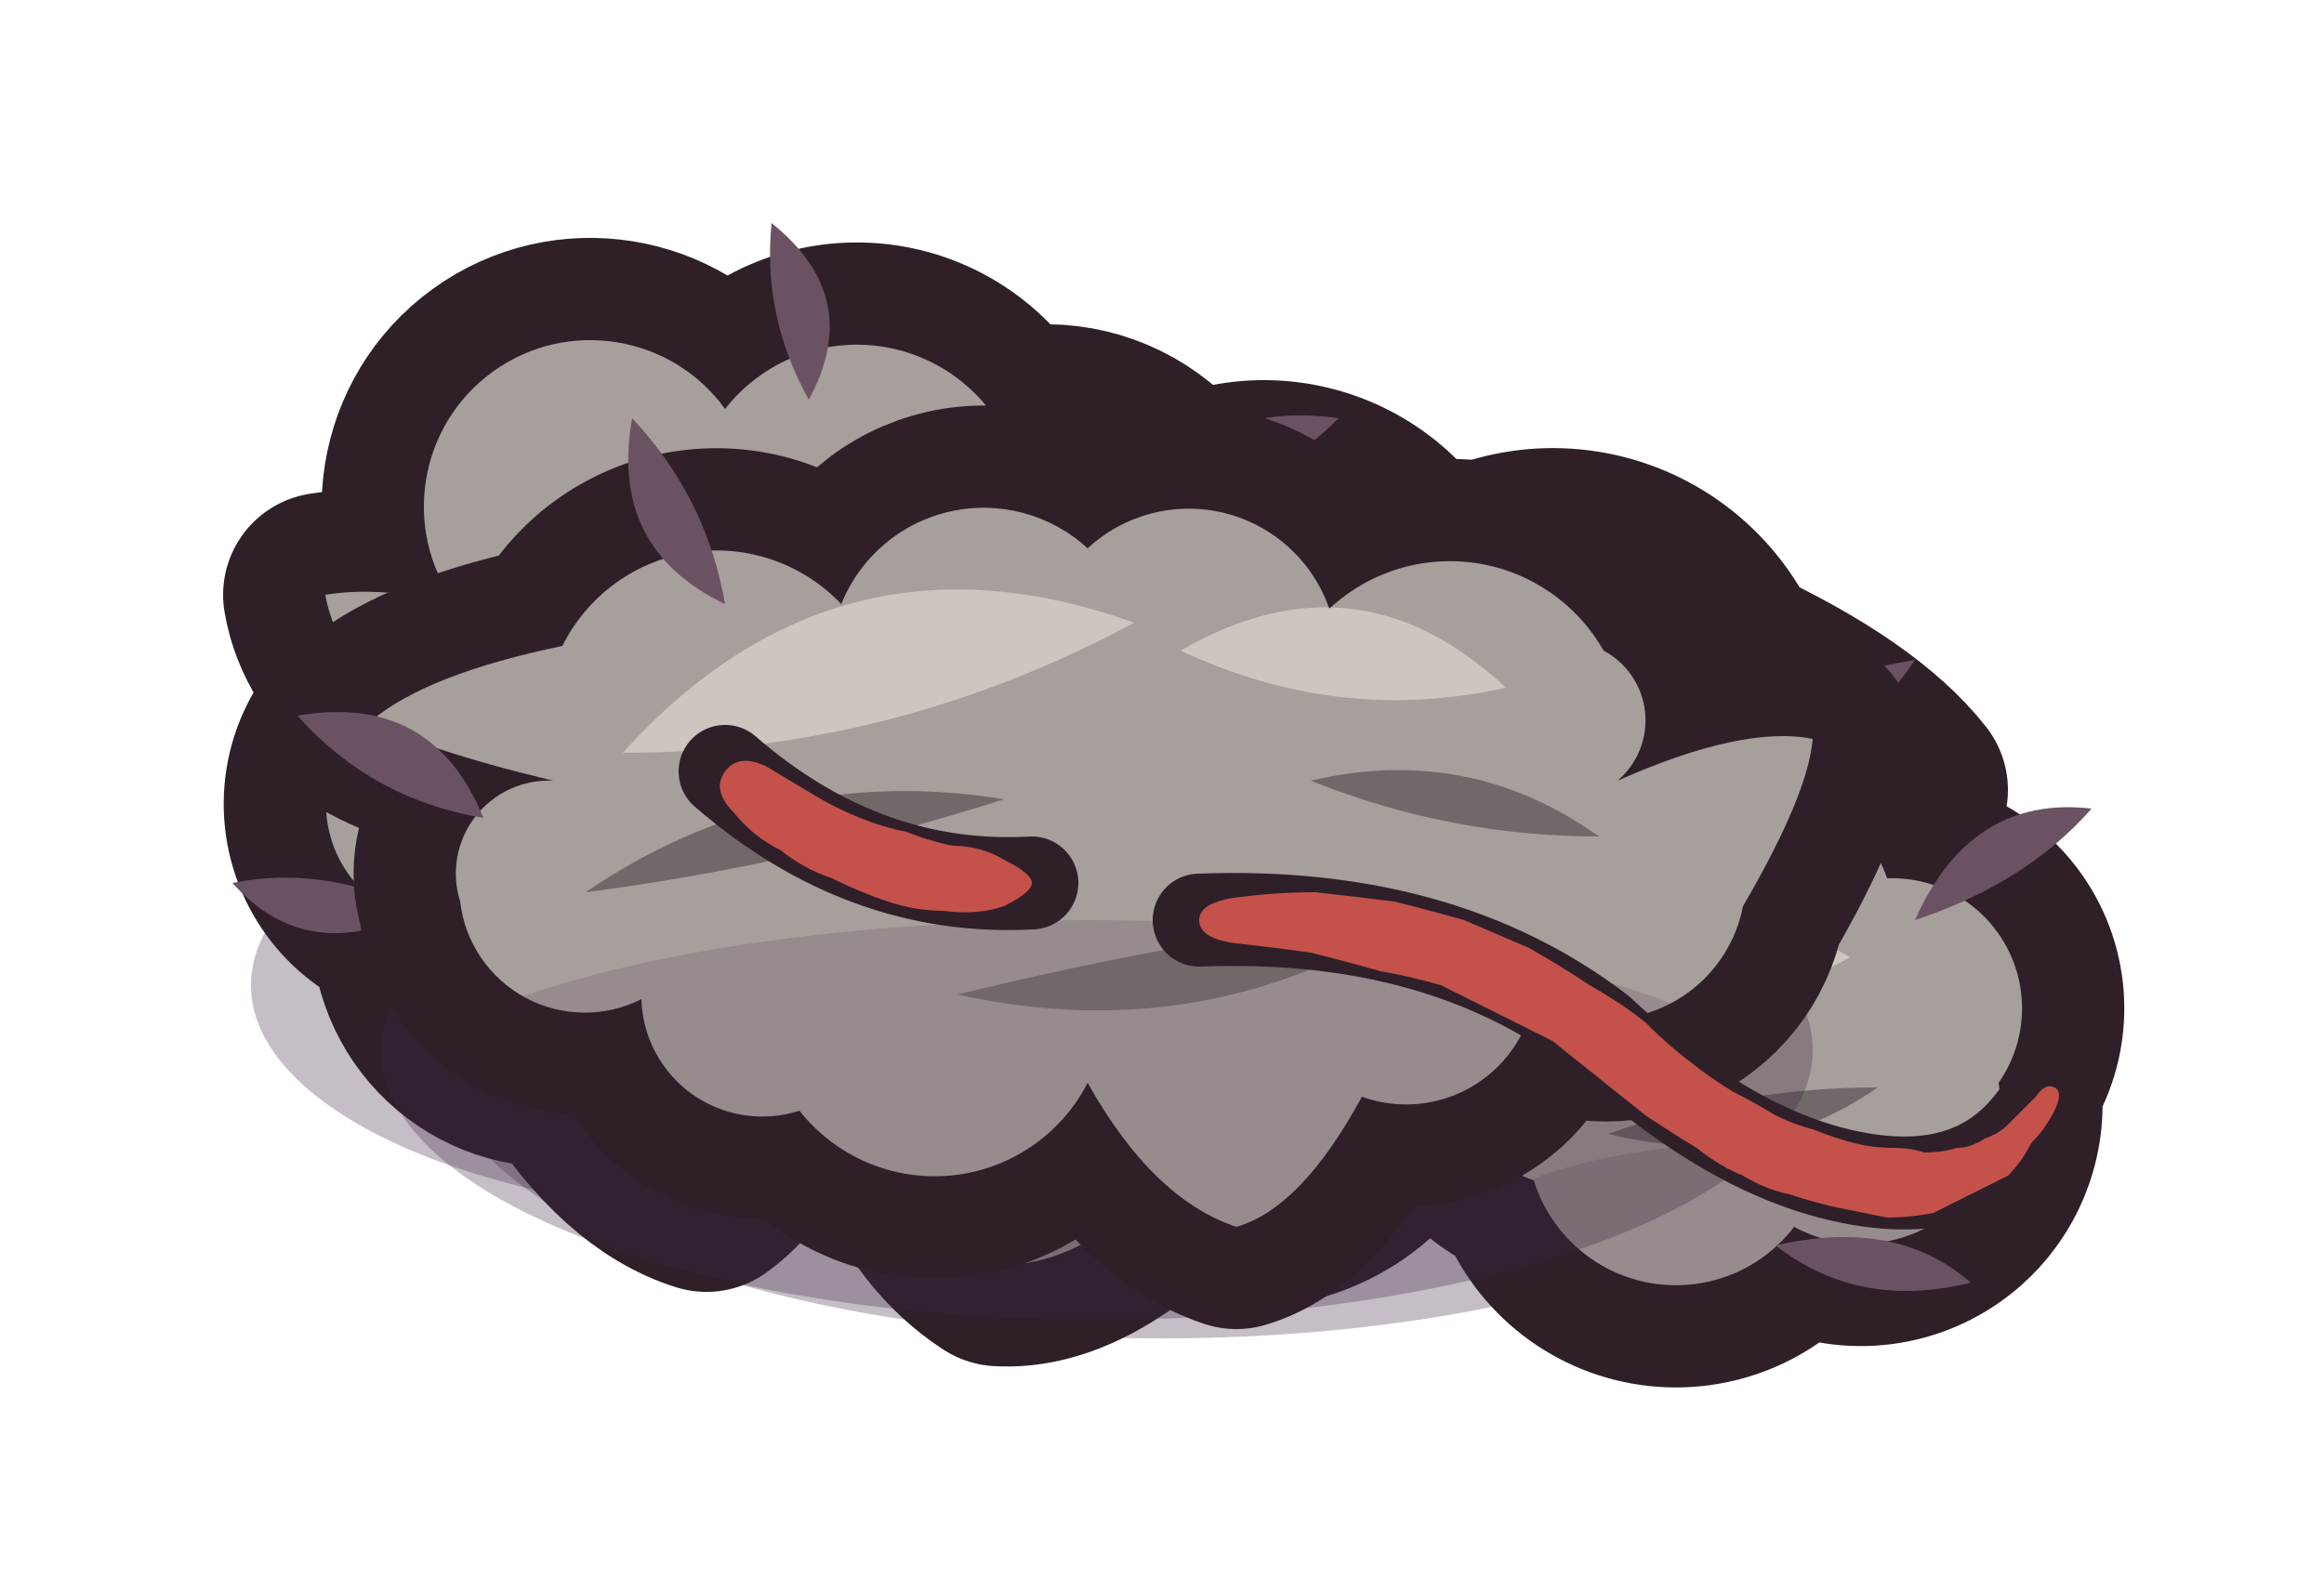
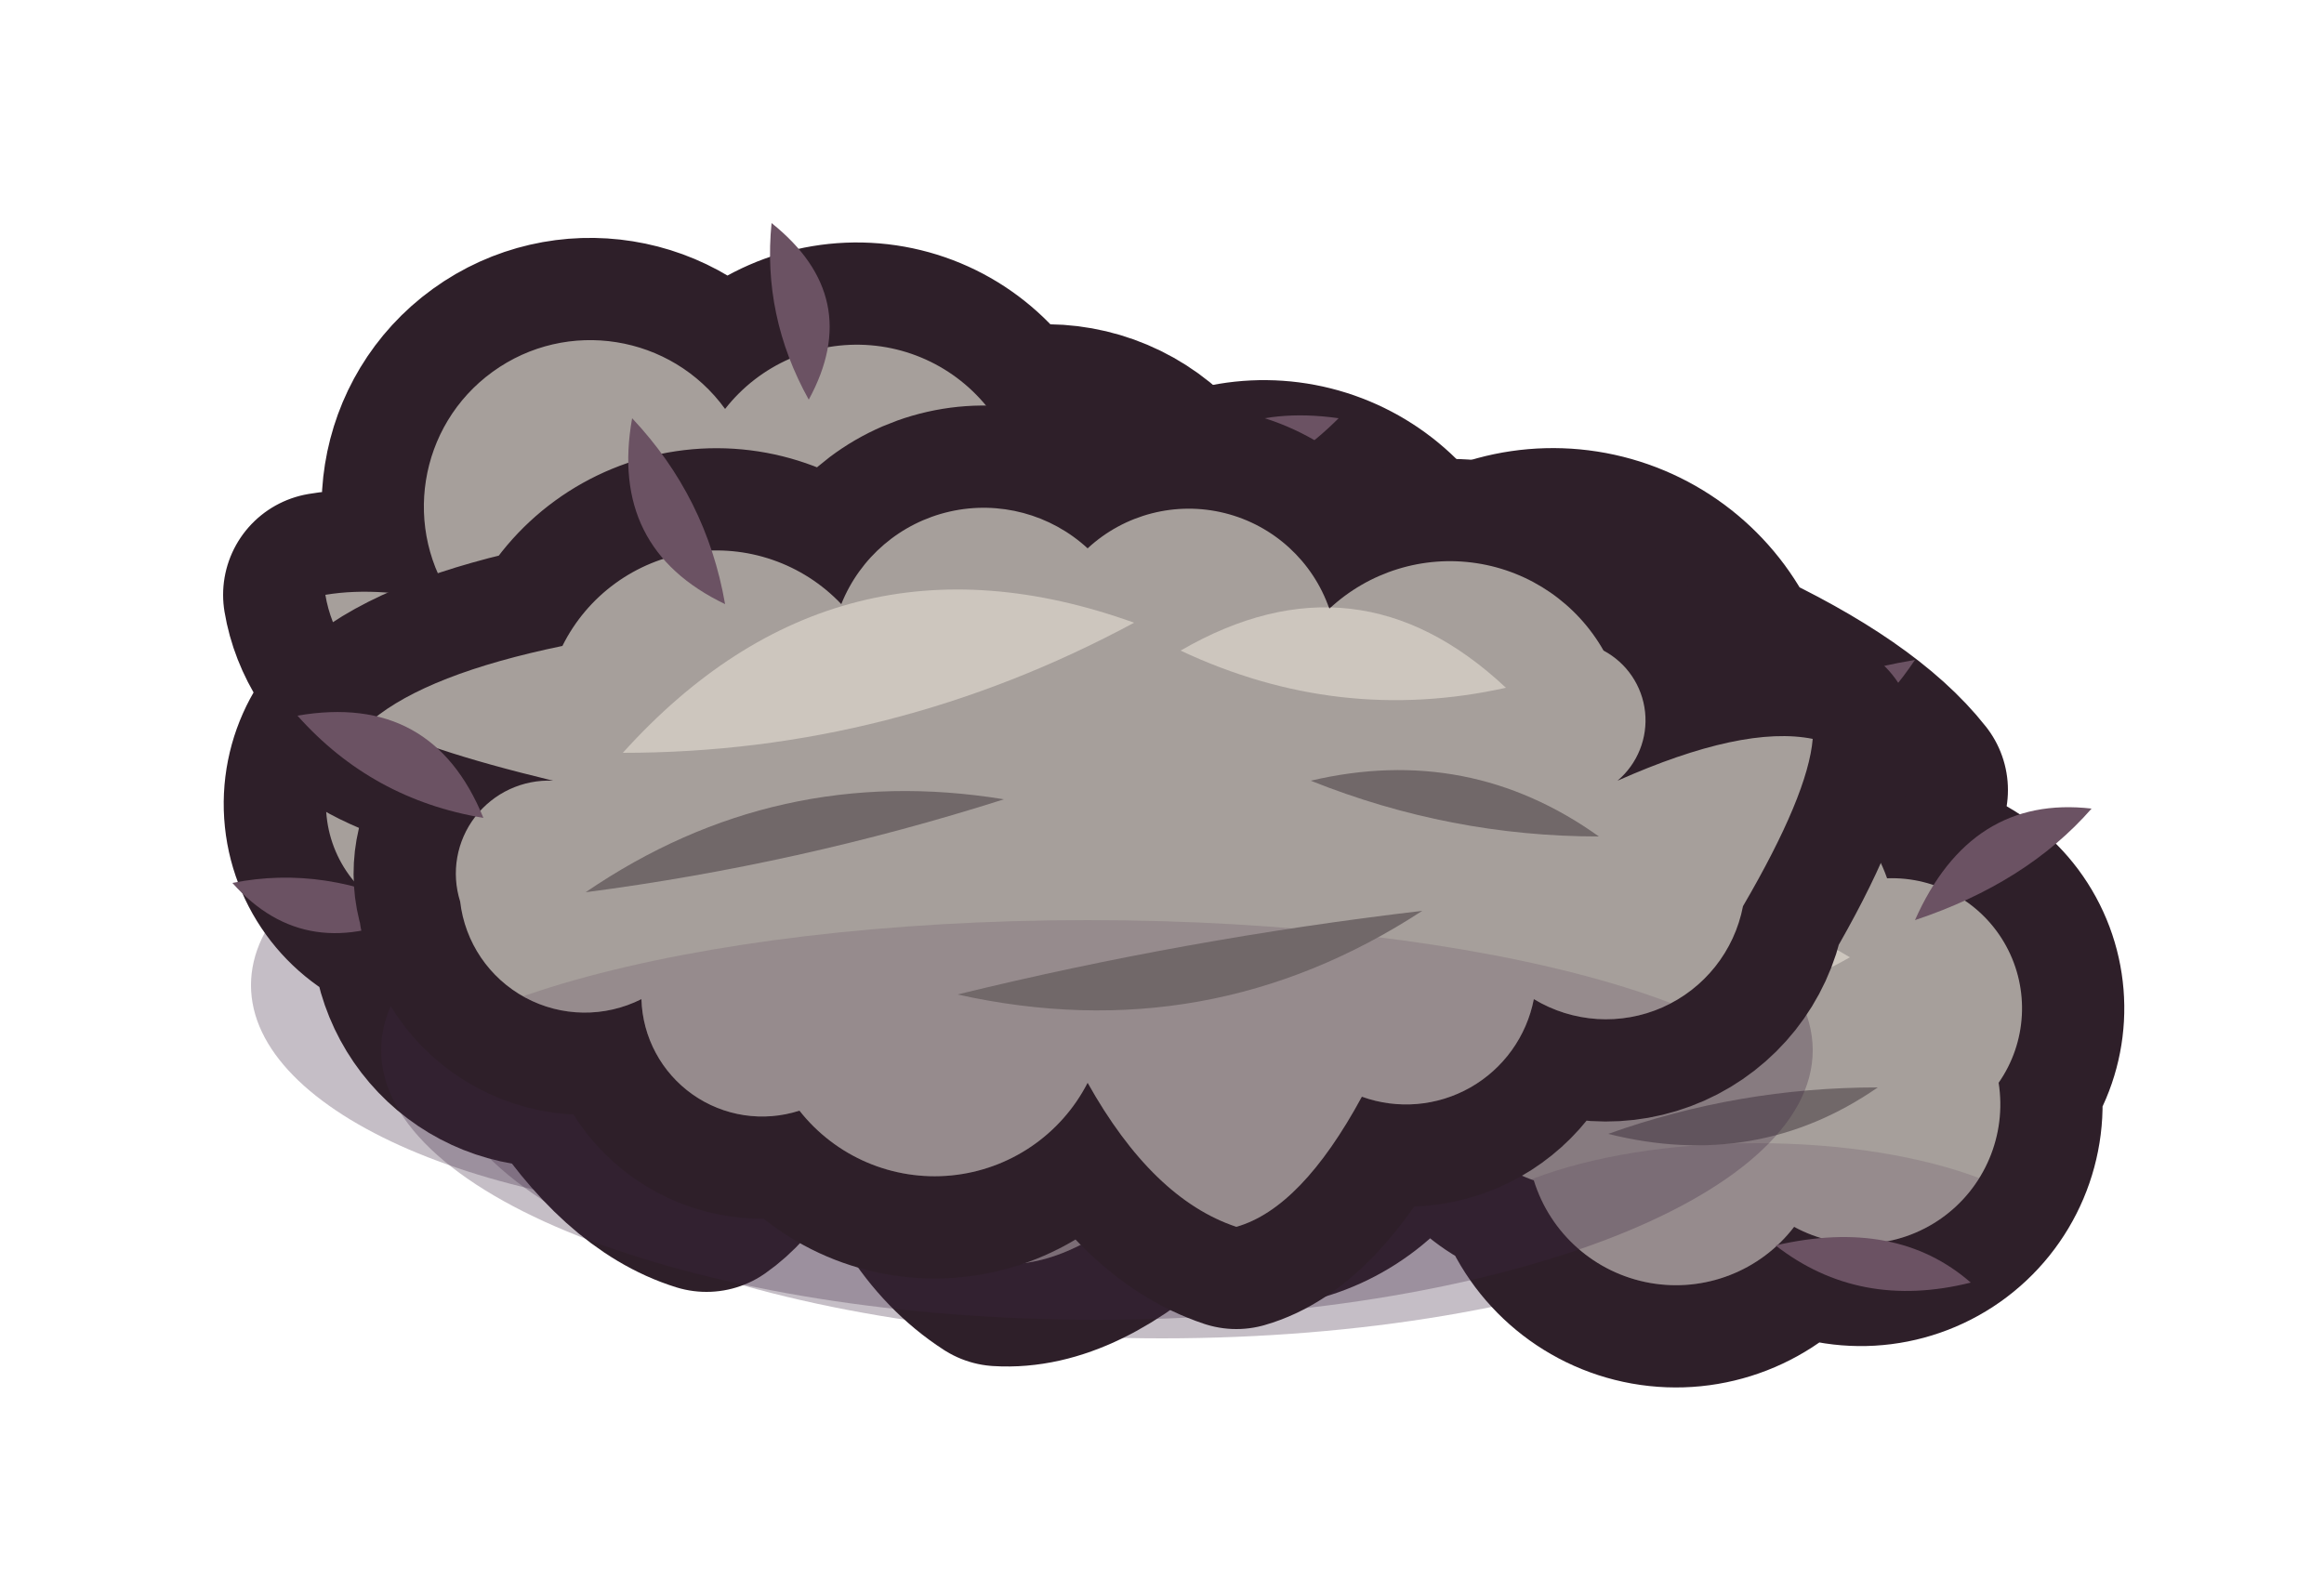
<svg xmlns="http://www.w3.org/2000/svg" viewBox="0 0 50 34" width="50" height="34">
  <defs>
    <clipPath id="mess-dust-floor-a-clip">
      <path d="M23 11.1A3.7 3.7 0 0 1 28.7 12.9A4 4 0 0 1 35.1 14.3Q37.9 15.6 39 17Q37.8 17.6 34.9 18A2.3 2.3 0 0 1 34.7 21.5A3.8 3.8 0 0 1 28.5 23A3.8 3.8 0 0 1 23 25.5Q21.1 27.3 19.5 27.2Q17.8 26.1 17.1 23.4A3.5 3.5 0 0 1 11.6 21.5A2.2 2.2 0 0 1 11.6 18Q8.8 17.9 7.7 17.4Q8.4 15.9 11 14.4A3.8 3.8 0 0 1 17.2 12.7Q17.5 10.3 18.6 9.6Q20.7 9.4 23 11.1Z" />
    </clipPath>
    <clipPath id="mess-dust-floor-b-clip">
      <path d="M13.6 8.8A3.6 3.6 0 0 1 19.6 9.3A3.4 3.4 0 0 1 23.9 12.4Q26 12.2 27.2 13.2Q26 14.4 24.4 14.8A2.6 2.6 0 0 1 23.9 18.2A3.2 3.2 0 0 1 20 21.6A3.6 3.6 0 0 1 14.8 23Q14.2 24.9 13.2 25.6Q11.6 25.1 10.2 22.9A3 3 0 0 1 6.9 19.8A2.6 2.6 0 0 1 6.4 15Q5.2 14 5 12.8Q6.2 12.6 7.8 13A3.4 3.4 0 0 1 13.6 8.8Z" />
      <path d="M32.3 18.6A3.4 3.4 0 0 1 38.6 18.9A2.8 2.8 0 0 1 41 23.3A3 3 0 0 1 36.6 26.4A3.2 3.2 0 0 1 31 25.4A2.8 2.8 0 0 1 30.1 20.6A2.2 2.2 0 0 1 32.3 18.6Z" />
    </clipPath>
    <clipPath id="mess-dust-floor-c-clip">
      <path d="M21.4 11.8A3.2 3.2 0 0 1 26.6 13.1A3.8 3.8 0 0 1 32.5 14A1.7 1.7 0 0 1 32.8 16.8Q35.5 15.6 37 15.9Q36.9 17.1 35.5 19.5A3 3 0 0 1 31 21.5A2.8 2.8 0 0 1 27.3 23.6Q26 26 24.6 26.4Q22.8 25.8 21.4 23.3A3.7 3.7 0 0 1 15.2 23.9A2.6 2.6 0 0 1 11.8 21.5A2.7 2.7 0 0 1 7.9 19.4A2 2 0 0 1 9.9 16.8Q7 16.1 6 15.5Q7.2 14.5 10.1 13.9A3.7 3.7 0 0 1 16.1 13A3.3 3.3 0 0 1 21.4 11.8Z" />
    </clipPath>
  </defs>
  <g id="p-a-shadow" class="st-a" transform="translate(2 0)">
    <path d="M7.4 22.6A15.6 6.2 0 1 1 38.6 22.6A15.6 6.2 0 1 1 7.4 22.6Z" fill="#3f2541" fill-opacity="0.3" />
  </g>
  <g id="p-a-dust" class="st-a" transform="translate(2 0)">
    <path d="M23 11.1A3.7 3.7 0 0 1 28.7 12.9A4 4 0 0 1 35.1 14.3Q37.9 15.6 39 17Q37.8 17.6 34.9 18A2.3 2.3 0 0 1 34.7 21.5A3.8 3.8 0 0 1 28.5 23A3.8 3.8 0 0 1 23 25.5Q21.1 27.3 19.5 27.2Q17.8 26.1 17.1 23.4A3.5 3.5 0 0 1 11.6 21.5A2.2 2.2 0 0 1 11.6 18Q8.8 17.9 7.7 17.4Q8.4 15.9 11 14.4A3.8 3.8 0 0 1 17.2 12.7Q17.5 10.3 18.6 9.6Q20.7 9.4 23 11.1Z" fill="none" stroke="#2e1f29" stroke-width="4.4" stroke-linecap="round" stroke-linejoin="round" />
    <path d="M23 11.1A3.7 3.7 0 0 1 28.7 12.9A4 4 0 0 1 35.1 14.3Q37.9 15.6 39 17Q37.8 17.6 34.9 18A2.3 2.3 0 0 1 34.7 21.5A3.8 3.8 0 0 1 28.5 23A3.8 3.8 0 0 1 23 25.5Q21.1 27.3 19.5 27.2Q17.8 26.1 17.1 23.4A3.5 3.5 0 0 1 11.6 21.5A2.2 2.2 0 0 1 11.6 18Q8.8 17.9 7.7 17.4Q8.4 15.9 11 14.4A3.8 3.8 0 0 1 17.2 12.7Q17.5 10.3 18.6 9.6Q20.7 9.4 23 11.1Z" fill="#a69f9b" />
    <g clip-path="url(#mess-dust-floor-a-clip)">
      <path d="M8 24.6A15 4.4 0 1 1 38 24.6A15 4.4 0 1 1 8 24.6Z" fill="#3f2541" fill-opacity="0.16" />
      <path d="M14.6 15Q20.3 15.2 25.4 12.6Q19.1 9.7 14.6 15Z" fill="#cdc6be" />
      <path d="M24.6 13.8Q27.9 15.5 31.6 14.8Q28.5 11.5 24.6 13.8Z" fill="#cdc6be" />
      <path d="M14.4 18.4Q19.1 17.7 23.6 16.2Q18.5 15.4 14.4 18.4Z" fill="#716869" />
      <path d="M21.4 21.4Q26.9 22.4 31.4 19.2Q26.4 20.1 21.4 21.4Z" fill="#716869" />
      <path d="M27.6 16.8Q30.5 18.1 33.6 18.4Q31 16.2 27.6 16.8Z" fill="#716869" />
    </g>
    <path d="M12.4 15.6Q10.2 13.3 7.2 12.4Q8.8 15.7 12.4 15.6Z" fill="#6b5263" />
    <path d="M33.8 16.2Q37.2 17.2 39.2 14.2Q36.3 14.7 33.8 16.2Z" fill="#6b5263" />
  </g>
  <g id="p-b-shadow" class="st-b" transform="translate(2 0)">
    <path d="M3.4 21.2A11.6 5 0 1 1 26.6 21.2A11.6 5 0 1 1 3.4 21.2Z" fill="#3f2541" fill-opacity="0.3" />
    <path d="M28.8 24.8A7 3.2 0 1 1 42.8 24.8A7 3.2 0 1 1 28.8 24.8Z" fill="#3f2541" fill-opacity="0.3" />
  </g>
  <g id="p-b-dust" class="st-b" transform="translate(2 0)">
    <path d="M13.6 8.8A3.6 3.6 0 0 1 19.6 9.3A3.4 3.4 0 0 1 23.9 12.4Q26 12.2 27.2 13.2Q26 14.4 24.4 14.8A2.6 2.6 0 0 1 23.9 18.2A3.2 3.2 0 0 1 20 21.6A3.6 3.6 0 0 1 14.8 23Q14.2 24.9 13.2 25.6Q11.6 25.1 10.2 22.9A3 3 0 0 1 6.9 19.8A2.6 2.6 0 0 1 6.4 15Q5.2 14 5 12.8Q6.2 12.6 7.8 13A3.4 3.4 0 0 1 13.6 8.8Z" fill="none" stroke="#2e1f29" stroke-width="4.4" stroke-linecap="round" stroke-linejoin="round" />
    <path d="M32.3 18.6A3.4 3.4 0 0 1 38.6 18.9A2.8 2.8 0 0 1 41 23.3A3 3 0 0 1 36.6 26.4A3.2 3.2 0 0 1 31 25.4A2.8 2.8 0 0 1 30.1 20.6A2.2 2.2 0 0 1 32.3 18.6Z" fill="none" stroke="#2e1f29" stroke-width="4.4" stroke-linecap="round" stroke-linejoin="round" />
    <path d="M13.6 8.8A3.6 3.6 0 0 1 19.6 9.3A3.4 3.4 0 0 1 23.9 12.4Q26 12.2 27.2 13.2Q26 14.4 24.4 14.8A2.6 2.6 0 0 1 23.9 18.2A3.2 3.2 0 0 1 20 21.6A3.6 3.6 0 0 1 14.8 23Q14.2 24.9 13.2 25.6Q11.6 25.1 10.2 22.9A3 3 0 0 1 6.9 19.8A2.6 2.6 0 0 1 6.4 15Q5.2 14 5 12.8Q6.2 12.6 7.8 13A3.4 3.4 0 0 1 13.6 8.8Z" fill="#a69f9b" />
    <path d="M32.3 18.6A3.4 3.4 0 0 1 38.6 18.9A2.8 2.8 0 0 1 41 23.3A3 3 0 0 1 36.6 26.4A3.2 3.2 0 0 1 31 25.4A2.8 2.8 0 0 1 30.1 20.6A2.2 2.2 0 0 1 32.3 18.6Z" fill="#a69f9b" />
    <g clip-path="url(#mess-dust-floor-b-clip)">
      <path d="M3.6 23A11.4 4.2 0 1 1 26.4 23A11.4 4.2 0 1 1 3.6 23Z" fill="#3f2541" fill-opacity="0.16" />
      <path d="M29 27.2A6.8 2.6 0 1 1 42.6 27.2A6.8 2.6 0 1 1 29 27.2Z" fill="#3f2541" fill-opacity="0.16" />
      <path d="M8.6 13.6Q13.8 13.8 18.4 11.2Q12.6 8.7 8.6 13.6Z" fill="#cdc6be" />
      <path d="M31.8 21.4Q35 22.2 37.8 20.6Q34.5 18.6 31.8 21.4Z" fill="#cdc6be" />
      <path d="M8.8 17.8Q13 17.3 17 16Q12.5 15.1 8.8 17.8Z" fill="#716869" />
      <path d="M13.8 20.4Q18.3 21.2 21.8 18.2Q17.7 19 13.8 20.4Z" fill="#716869" />
      <path d="M32.6 24.4Q35.8 25.2 38.4 23.4Q35.4 23.4 32.6 24.4Z" fill="#716869" />
    </g>
    <path d="M7 19.6Q5 18.6 3 19Q4.6 20.8 7 19.6Z" fill="#6b5263" />
    <path d="M15.4 8.6Q16.6 6.4 14.6 4.8Q14.4 6.8 15.4 8.6Z" fill="#6b5263" />
    <path d="M22.6 10.8Q25 10.8 26.8 9Q24 8.6 22.6 10.8Z" fill="#6b5263" />
    <path d="M39.2 19.8Q41.6 19 43 17.4Q40.4 17.1 39.2 19.8Z" fill="#6b5263" />
    <path d="M36.2 26.8Q38 28.2 40.4 27.6Q38.8 26.2 36.2 26.8Z" fill="#6b5263" />
  </g>
  <g id="p-c-shadow" class="st-c" transform="translate(2 0)">
    <path d="M6.2 22.6A15.4 5.8 0 1 1 37 22.6A15.4 5.8 0 1 1 6.2 22.6Z" fill="#3f2541" fill-opacity="0.3" />
  </g>
  <g id="p-c-dust" class="st-c" transform="translate(2 0)">
    <path d="M21.4 11.8A3.2 3.2 0 0 1 26.6 13.1A3.8 3.8 0 0 1 32.5 14A1.7 1.7 0 0 1 32.8 16.8Q35.5 15.6 37 15.9Q36.9 17.1 35.5 19.5A3 3 0 0 1 31 21.5A2.8 2.8 0 0 1 27.3 23.6Q26 26 24.6 26.4Q22.8 25.8 21.4 23.3A3.7 3.7 0 0 1 15.2 23.9A2.6 2.6 0 0 1 11.8 21.5A2.7 2.7 0 0 1 7.9 19.4A2 2 0 0 1 9.9 16.8Q7 16.1 6 15.5Q7.2 14.5 10.1 13.9A3.7 3.7 0 0 1 16.1 13A3.3 3.3 0 0 1 21.4 11.8Z" fill="none" stroke="#2e1f29" stroke-width="4.4" stroke-linecap="round" stroke-linejoin="round" />
    <path d="M21.4 11.8A3.2 3.2 0 0 1 26.6 13.1A3.8 3.8 0 0 1 32.5 14A1.7 1.7 0 0 1 32.8 16.8Q35.5 15.6 37 15.9Q36.9 17.1 35.5 19.5A3 3 0 0 1 31 21.5A2.8 2.8 0 0 1 27.3 23.6Q26 26 24.6 26.4Q22.8 25.8 21.4 23.3A3.7 3.7 0 0 1 15.2 23.9A2.6 2.6 0 0 1 11.8 21.5A2.7 2.7 0 0 1 7.9 19.4A2 2 0 0 1 9.9 16.8Q7 16.1 6 15.5Q7.2 14.5 10.1 13.9A3.7 3.7 0 0 1 16.1 13A3.3 3.3 0 0 1 21.4 11.8Z" fill="#a69f9b" />
    <g clip-path="url(#mess-dust-floor-c-clip)">
      <path d="M5.8 24.2A15.6 4.4 0 1 1 37 24.2A15.6 4.4 0 1 1 5.8 24.2Z" fill="#3f2541" fill-opacity="0.16" />
      <path d="M11.4 16.2Q17.2 16.2 22.4 13.4Q16 11.1 11.4 16.2Z" fill="#cdc6be" />
      <path d="M23.4 14Q26.8 15.6 30.4 14.8Q27.2 11.8 23.4 14Z" fill="#cdc6be" />
      <path d="M10.6 19.2Q15.2 18.6 19.6 17.2Q14.7 16.4 10.6 19.2Z" fill="#716869" />
      <path d="M18.6 21.4Q24 22.6 28.6 19.6Q23.5 20.2 18.6 21.4Z" fill="#716869" />
      <path d="M26.2 16.8Q29.2 18 32.4 18Q29.6 16 26.2 16.8Z" fill="#716869" />
    </g>
    <path d="M8.4 17.6Q7.3 14.9 4.4 15.4Q6 17.2 8.4 17.6Z" fill="#6b5263" />
    <path d="M13.6 13Q13.2 10.7 11.6 9Q11.1 11.8 13.6 13Z" fill="#6b5263" />
  </g>
-   <g id="p-c-thread" class="st-c" transform="translate(2 0)">
-     <path d="M13.6 16.6Q16.6 19.2 20.2 19" fill="none" stroke="#2e1f29" stroke-width="2" stroke-linecap="round" stroke-linejoin="round" />
-     <path d="M23.8 19.8Q29 19.6 32.4 22.2Q35.4 25 38.2 25.4Q41 25.8 42.2 23.4" fill="none" stroke="#2e1f29" stroke-width="2" stroke-linecap="round" stroke-linejoin="round" />
-     <path d="M13.6 16.6Q13.3 17 13.8 17.5Q14.2 18 14.8 18.3Q15.3 18.7 15.9 18.9Q16.5 19.2 17.1 19.4Q17.7 19.6 18.3 19.6Q19 19.7 19.6 19.5Q20.2 19.2 20.2 19Q20.2 18.8 19.6 18.5Q19.1 18.2 18.5 18.2Q18 18.1 17.5 17.9Q17 17.8 16.5 17.6Q16 17.4 15.5 17.1Q15 16.8 14.5 16.5Q13.9 16.2 13.6 16.6Z" fill="#c4524b" />
-     <path d="M23.8 19.8Q23.8 20.2 24.6 20.3Q25.5 20.4 26.2 20.5Q27 20.7 27.7 20.9Q28.3 21 29 21.2Q29.6 21.5 30.2 21.8Q30.8 22.1 31.4 22.4Q31.9 22.8 32.4 23.2Q32.9 23.6 33.4 24Q34 24.4 34.5 24.7Q35 25.1 35.5 25.3Q36 25.6 36.5 25.7Q37.1 25.9 37.6 26Q38.1 26.1 38.6 26.2Q39.1 26.2 39.6 26.1Q40 25.9 40.4 25.7Q40.8 25.5 41.2 25.3Q41.5 25 41.7 24.6Q42 24.3 42.2 23.9Q42.4 23.5 42.2 23.4Q42 23.3 41.8 23.6Q41.5 23.9 41.2 24.2Q41 24.4 40.7 24.5Q40.4 24.7 40.1 24.7Q39.8 24.8 39.4 24.8Q39.1 24.7 38.7 24.7Q38.3 24.7 37.9 24.6Q37.5 24.5 37 24.3Q36.6 24.2 36.2 24Q35.7 23.7 35.3 23.5Q34.8 23.2 34.3 22.8Q33.9 22.5 33.4 22Q32.9 21.6 32.2 21.2Q31.6 20.8 30.9 20.4Q30.2 20.1 29.5 19.8Q28.8 19.6 28 19.4Q27.2 19.3 26.3 19.2Q25.5 19.2 24.7 19.3Q23.8 19.4 23.8 19.8Z" fill="#c4524b" />
-   </g>
</svg>
